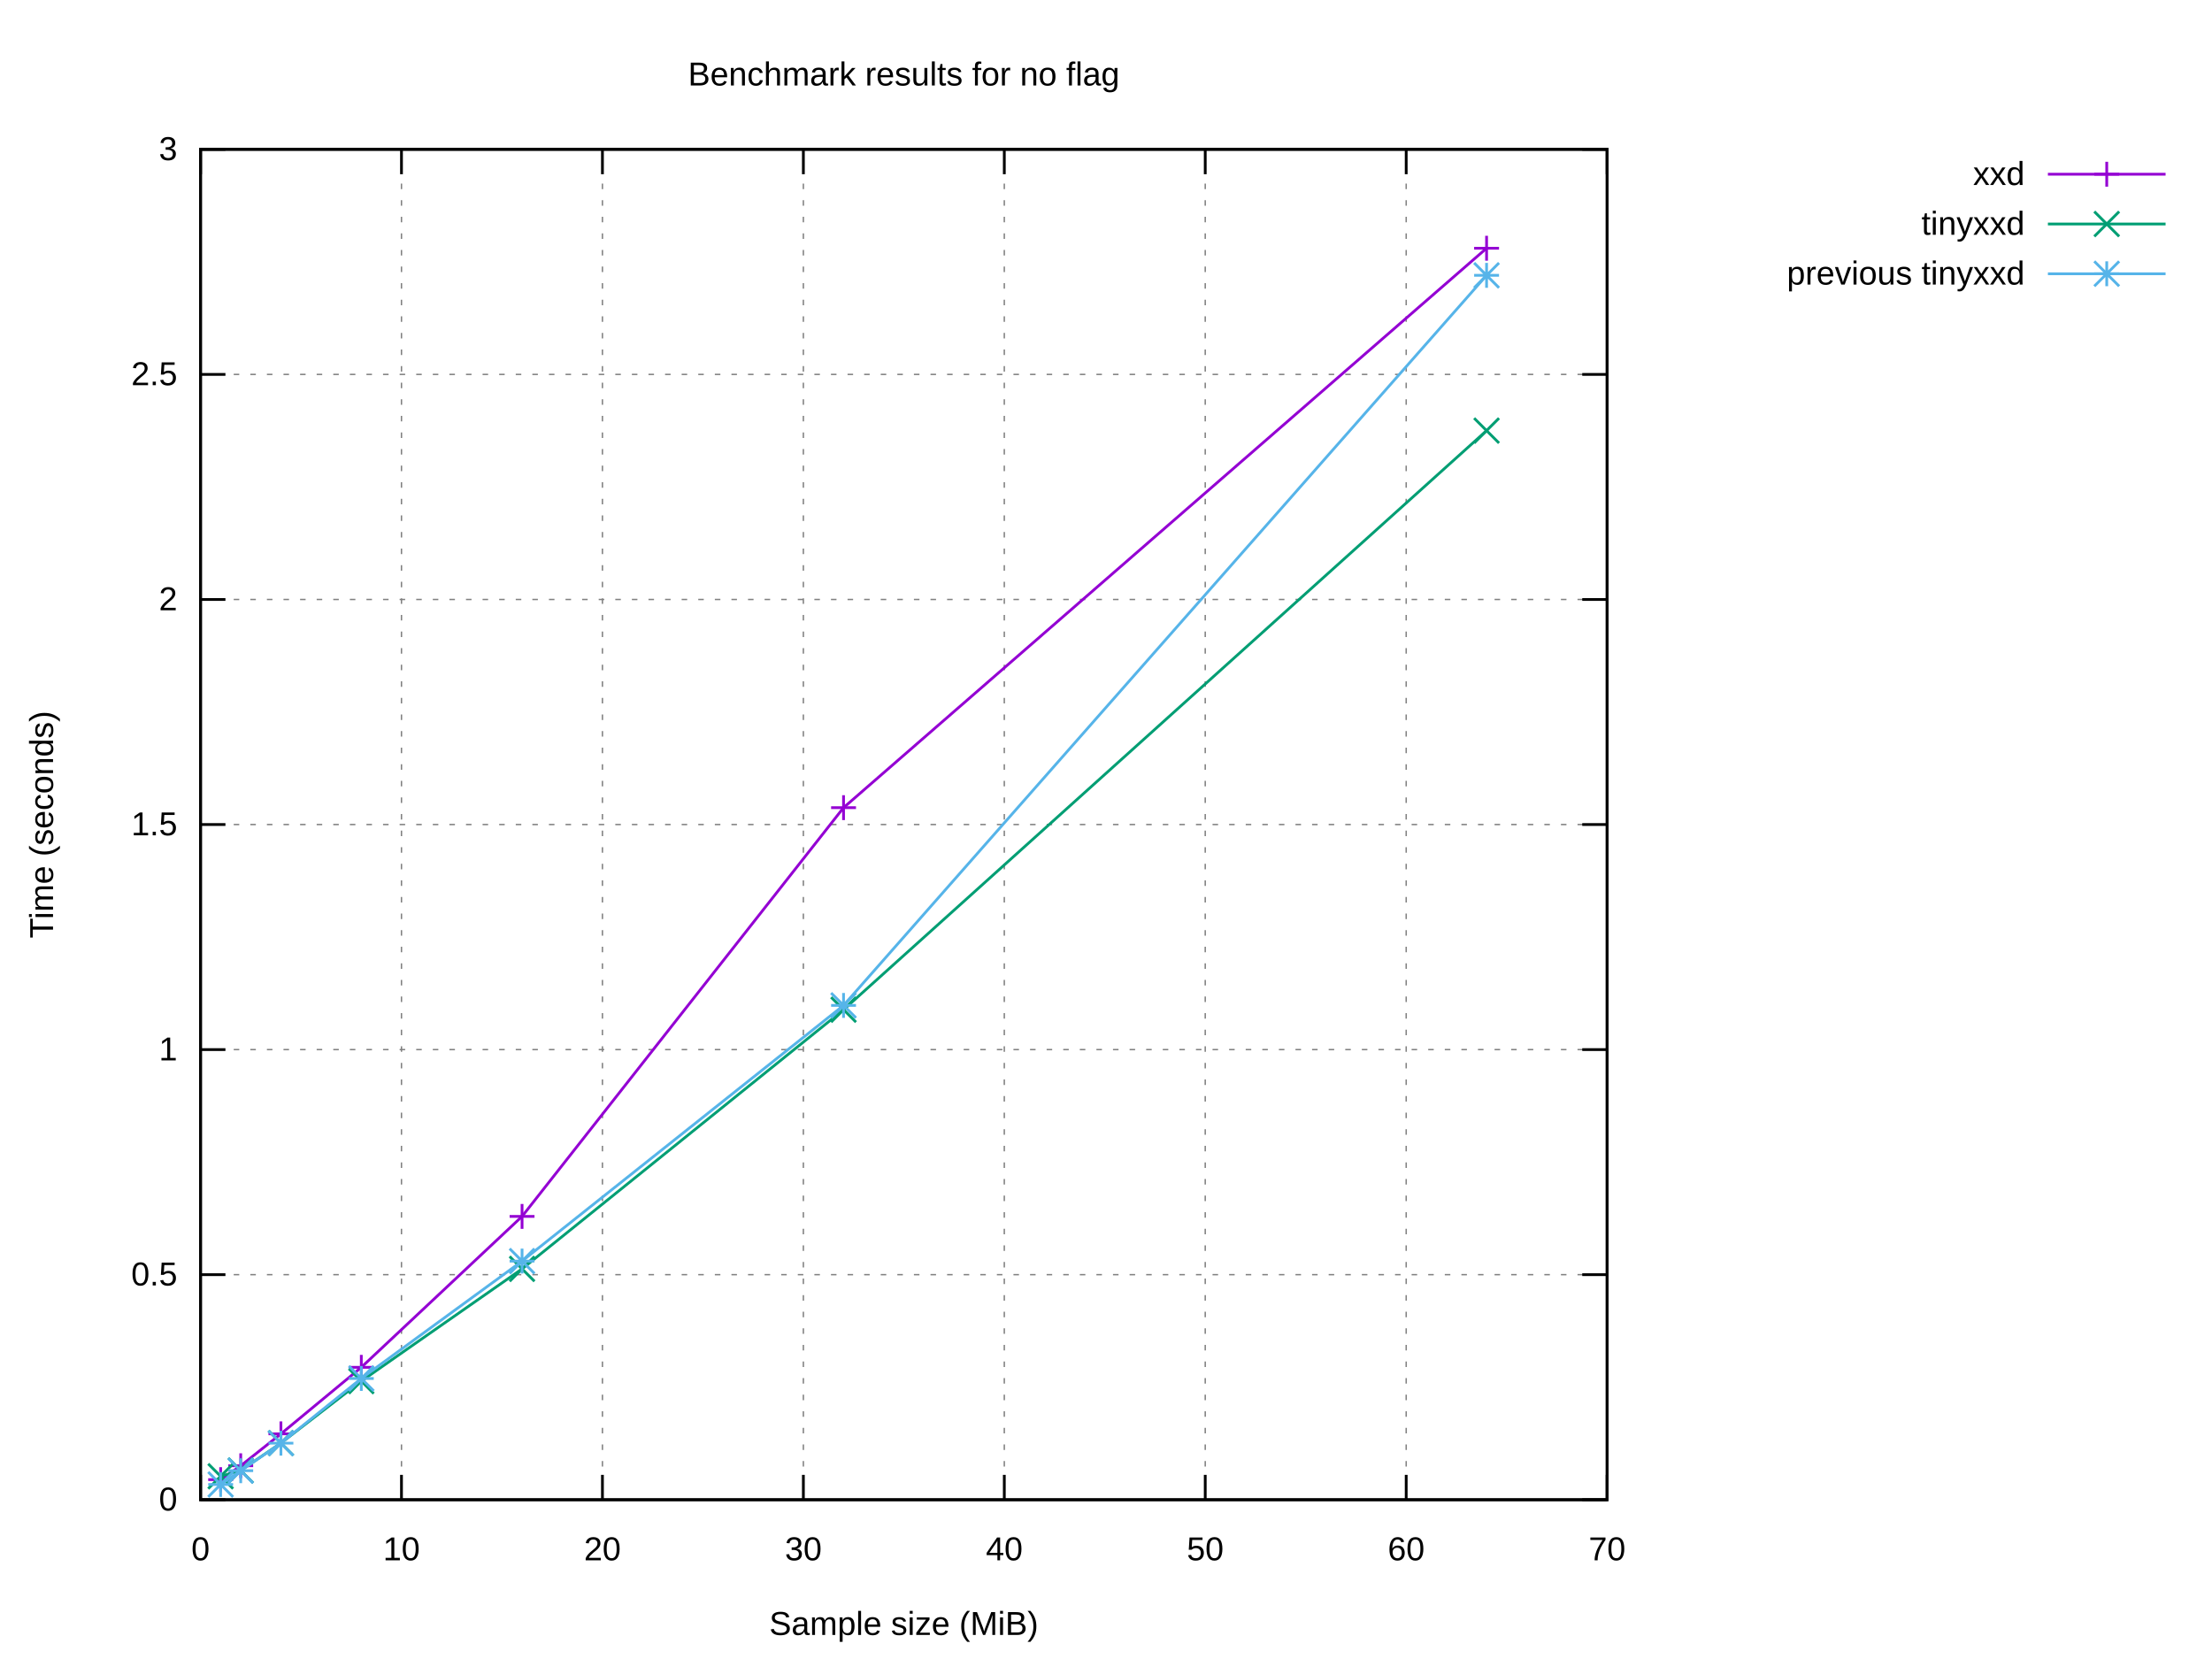
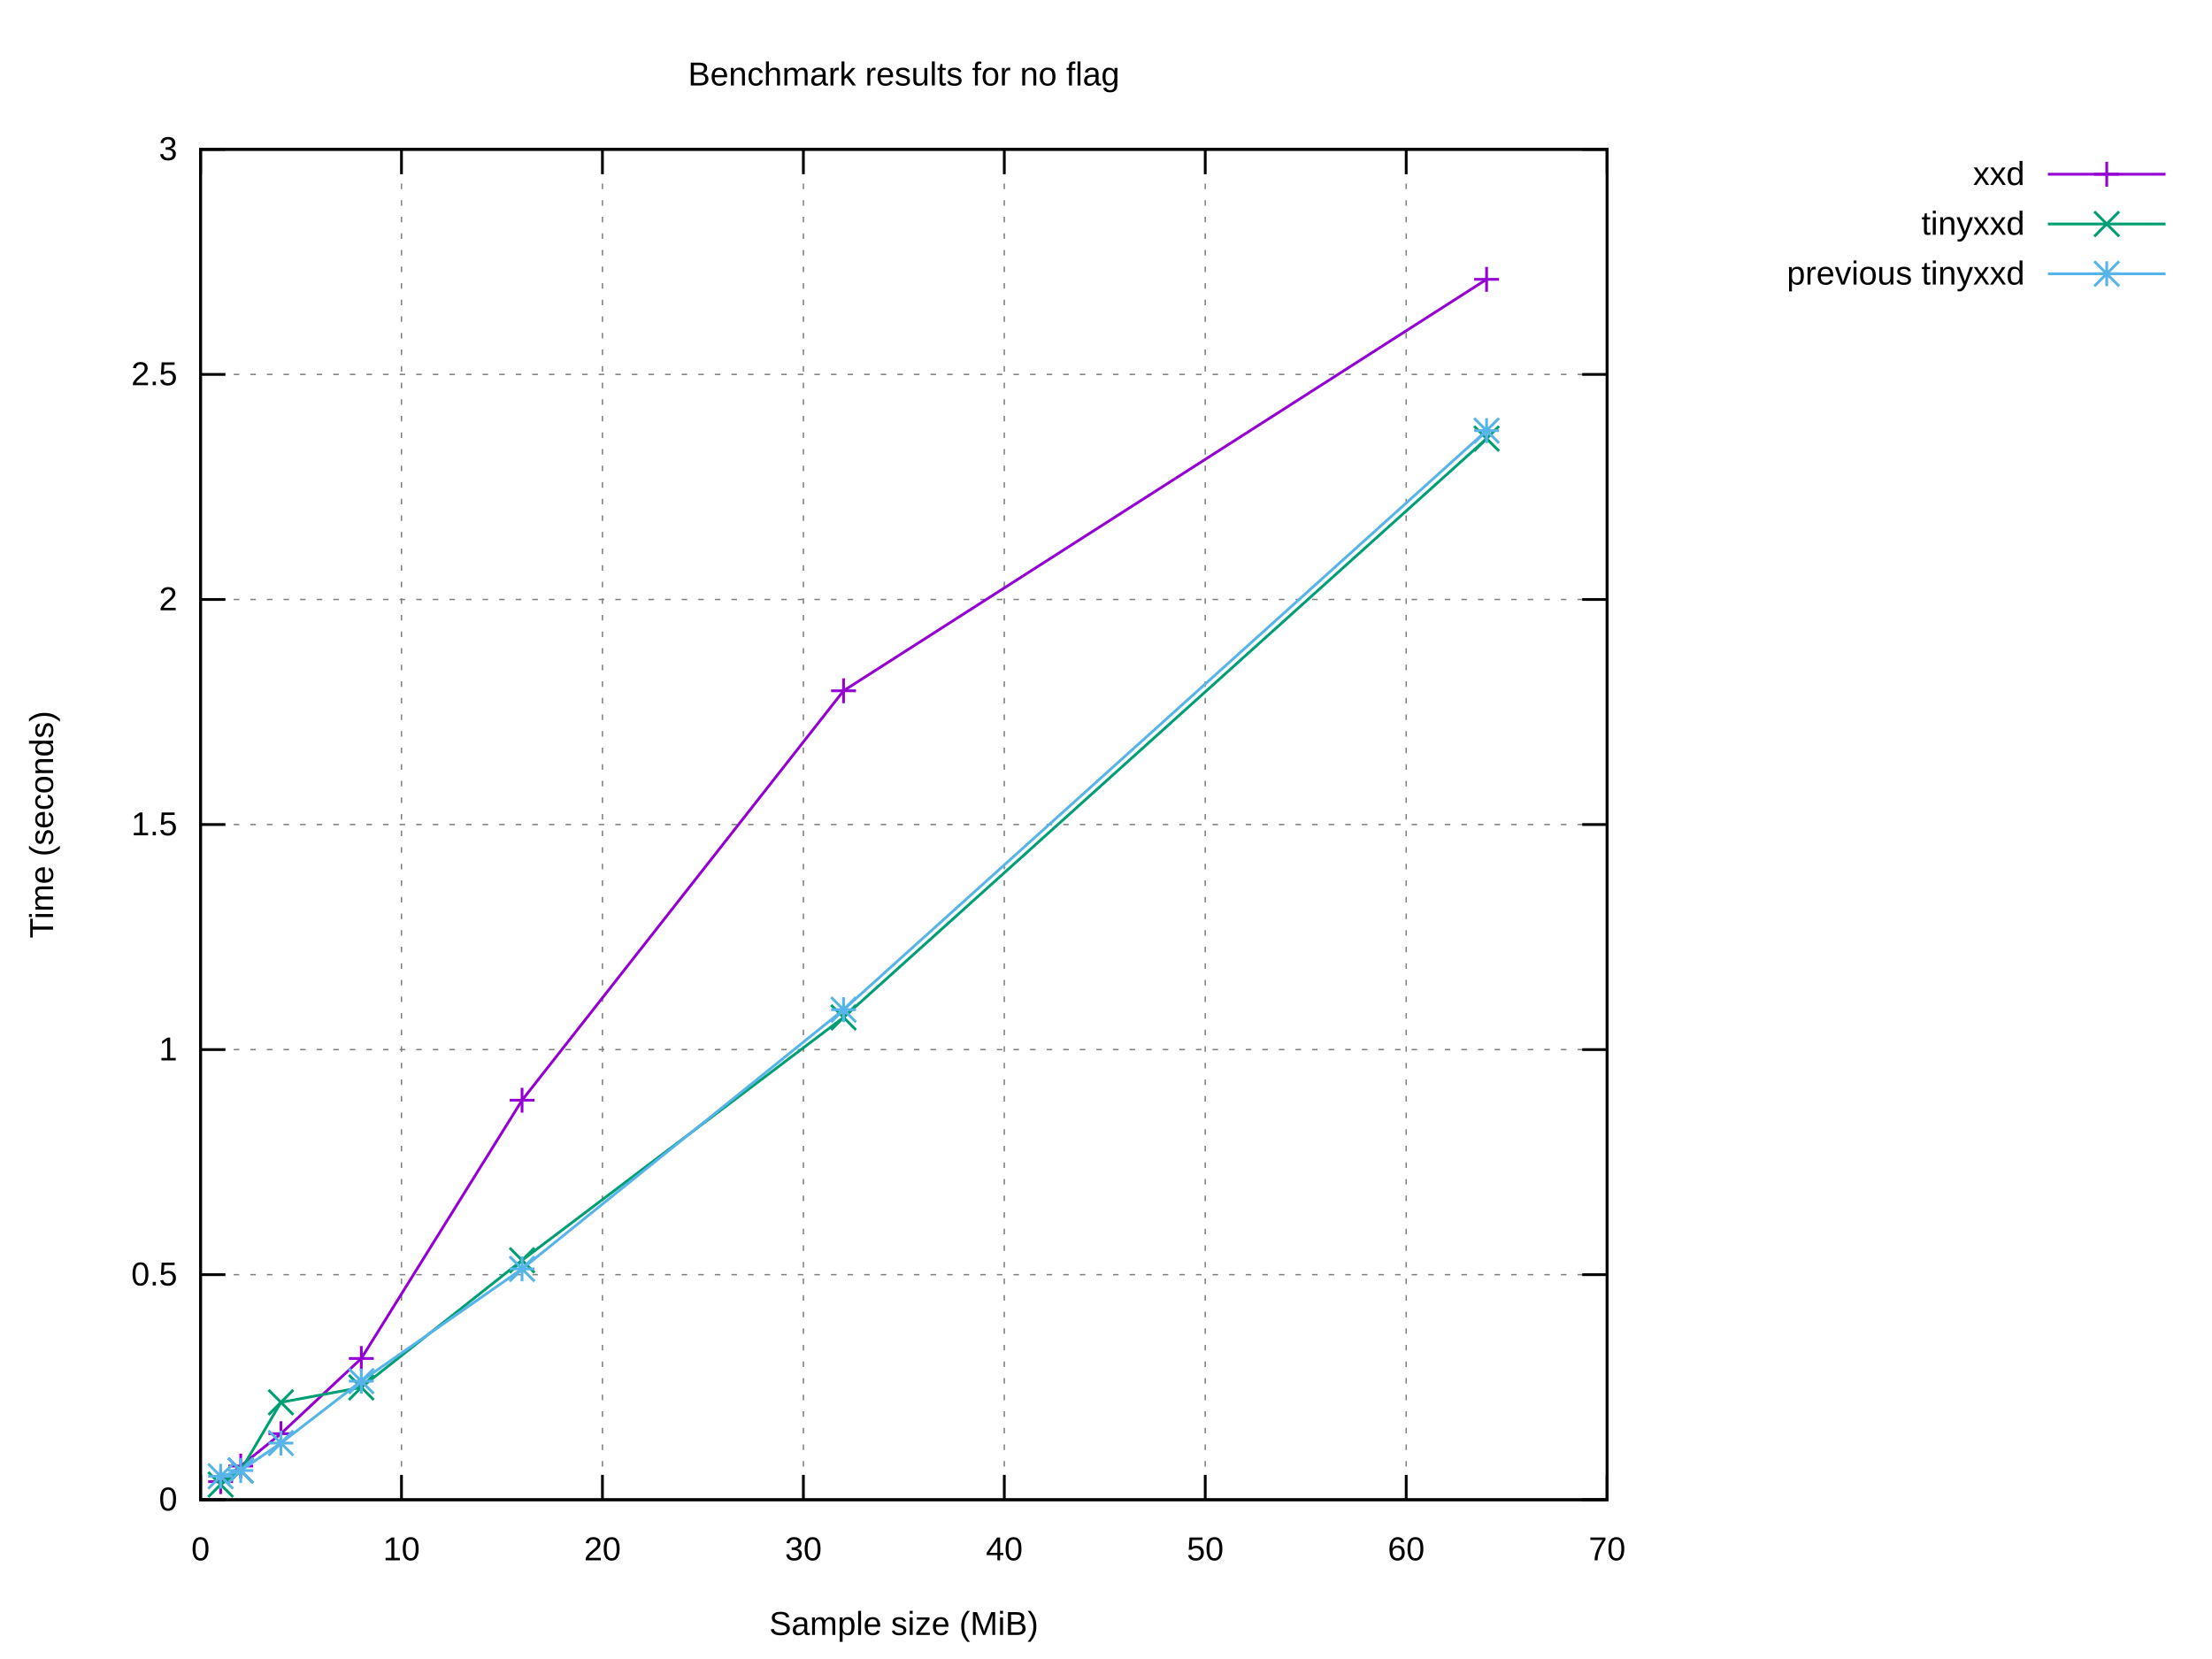
<svg xmlns="http://www.w3.org/2000/svg" xmlns:xlink="http://www.w3.org/1999/xlink" width="800" height="600" viewBox="0 0 800 600">
  <g id="gnuplot_canvas">
    <rect x="0" y="0" width="800" height="600" fill="#ffffff" />
    <defs>
      <circle id="gpDot" r="0.5" stroke-width="0.5" stroke="currentColor" />
      <path id="gpPt0" stroke-width="0.222" stroke="currentColor" d="M-1,0 h2 M0,-1 v2" />
      <path id="gpPt1" stroke-width="0.222" stroke="currentColor" d="M-1,-1 L1,1 M1,-1 L-1,1" />
      <path id="gpPt2" stroke-width="0.222" stroke="currentColor" d="M-1,0 L1,0 M0,-1 L0,1 M-1,-1 L1,1 M-1,1 L1,-1" />
      <rect id="gpPt3" stroke-width="0.222" stroke="currentColor" x="-1" y="-1" width="2" height="2" />
      <rect id="gpPt4" stroke-width="0.222" stroke="currentColor" fill="currentColor" x="-1" y="-1" width="2" height="2" />
      <circle id="gpPt5" stroke-width="0.222" stroke="currentColor" cx="0" cy="0" r="1" />
      <use xlink:href="#gpPt5" id="gpPt6" fill="currentColor" stroke="none" />
      <path id="gpPt7" stroke-width="0.222" stroke="currentColor" d="M0,-1.33 L-1.33,0.67 L1.33,0.67 z" />
      <use xlink:href="#gpPt7" id="gpPt8" fill="currentColor" stroke="none" />
      <use xlink:href="#gpPt7" id="gpPt9" stroke="currentColor" transform="rotate(180)" />
      <use xlink:href="#gpPt9" id="gpPt10" fill="currentColor" stroke="none" />
      <use xlink:href="#gpPt3" id="gpPt11" stroke="currentColor" transform="rotate(45)" />
      <use xlink:href="#gpPt11" id="gpPt12" fill="currentColor" stroke="none" />
      <path id="gpPt13" stroke-width="0.222" stroke="currentColor" d="M0,1.330 L1.265,0.411 L0.782,-1.067 L-0.782,-1.076 L-1.265,0.411 z" />
      <use xlink:href="#gpPt13" id="gpPt14" fill="currentColor" stroke="none" />
      <filter id="textbox" filterUnits="objectBoundingBox" x="0" y="0" height="1" width="1">
        <feFlood flood-color="#FFFFFF" flood-opacity="1" result="bgnd" />
        <feComposite in="SourceGraphic" in2="bgnd" operator="atop" />
      </filter>
      <filter id="greybox" filterUnits="objectBoundingBox" x="0" y="0" height="1" width="1">
        <feFlood flood-color="lightgrey" flood-opacity="1" result="grey" />
        <feComposite in="SourceGraphic" in2="grey" operator="atop" />
      </filter>
    </defs>
    <g fill="none" color="#FFFFFF" stroke="currentColor" stroke-width="1.00" stroke-linecap="butt" stroke-linejoin="miter">
</g>
    <g fill="none" color="black" stroke="currentColor" stroke-width="1.00" stroke-linecap="butt" stroke-linejoin="miter">
</g>
    <g fill="none" color="black" stroke="black" stroke-width="0.50" stroke-linecap="butt" stroke-linejoin="miter">
</g>
    <g fill="none" color="gray" stroke="currentColor" stroke-width="0.50" stroke-linecap="butt" stroke-linejoin="miter">
      <path stroke="gray" stroke-dasharray="2,4" class="gridline" d="M72.53,542.40 L581.24,542.40  " />
    </g>
    <g fill="none" color="gray" stroke="gray" stroke-width="1.00" stroke-linecap="butt" stroke-linejoin="miter">
</g>
    <g fill="none" color="black" stroke="currentColor" stroke-width="1.00" stroke-linecap="butt" stroke-linejoin="miter">
      <path stroke="black" d="M72.53,542.40 L81.53,542.40 M581.24,542.40 L572.24,542.40  " />
      <g transform="translate(64.14,546.30)" stroke="none" fill="black" font-family="Arial" font-size="12.00" text-anchor="end">
        <text>
          <tspan font-family="Arial"> 0</tspan>
        </text>
      </g>
    </g>
    <g fill="none" color="black" stroke="currentColor" stroke-width="1.00" stroke-linecap="butt" stroke-linejoin="miter">
</g>
    <g fill="none" color="black" stroke="black" stroke-width="0.50" stroke-linecap="butt" stroke-linejoin="miter">
</g>
    <g fill="none" color="gray" stroke="currentColor" stroke-width="0.50" stroke-linecap="butt" stroke-linejoin="miter">
      <path stroke="gray" stroke-dasharray="2,4" class="gridline" d="M72.53,461.00 L581.24,461.00  " />
    </g>
    <g fill="none" color="gray" stroke="gray" stroke-width="1.00" stroke-linecap="butt" stroke-linejoin="miter">
</g>
    <g fill="none" color="black" stroke="currentColor" stroke-width="1.00" stroke-linecap="butt" stroke-linejoin="miter">
      <path stroke="black" d="M72.53,461.00 L81.53,461.00 M581.24,461.00 L572.24,461.00  " />
      <g transform="translate(64.14,464.90)" stroke="none" fill="black" font-family="Arial" font-size="12.00" text-anchor="end">
        <text>
          <tspan font-family="Arial"> 0.5</tspan>
        </text>
      </g>
    </g>
    <g fill="none" color="black" stroke="currentColor" stroke-width="1.00" stroke-linecap="butt" stroke-linejoin="miter">
</g>
    <g fill="none" color="black" stroke="black" stroke-width="0.50" stroke-linecap="butt" stroke-linejoin="miter">
</g>
    <g fill="none" color="gray" stroke="currentColor" stroke-width="0.50" stroke-linecap="butt" stroke-linejoin="miter">
      <path stroke="gray" stroke-dasharray="2,4" class="gridline" d="M72.53,379.60 L581.24,379.60  " />
    </g>
    <g fill="none" color="gray" stroke="gray" stroke-width="1.00" stroke-linecap="butt" stroke-linejoin="miter">
</g>
    <g fill="none" color="black" stroke="currentColor" stroke-width="1.00" stroke-linecap="butt" stroke-linejoin="miter">
      <path stroke="black" d="M72.53,379.60 L81.53,379.60 M581.24,379.60 L572.24,379.60  " />
      <g transform="translate(64.14,383.50)" stroke="none" fill="black" font-family="Arial" font-size="12.00" text-anchor="end">
        <text>
          <tspan font-family="Arial"> 1</tspan>
        </text>
      </g>
    </g>
    <g fill="none" color="black" stroke="currentColor" stroke-width="1.00" stroke-linecap="butt" stroke-linejoin="miter">
</g>
    <g fill="none" color="black" stroke="black" stroke-width="0.50" stroke-linecap="butt" stroke-linejoin="miter">
</g>
    <g fill="none" color="gray" stroke="currentColor" stroke-width="0.50" stroke-linecap="butt" stroke-linejoin="miter">
      <path stroke="gray" stroke-dasharray="2,4" class="gridline" d="M72.53,298.20 L581.24,298.20  " />
    </g>
    <g fill="none" color="gray" stroke="gray" stroke-width="1.00" stroke-linecap="butt" stroke-linejoin="miter">
</g>
    <g fill="none" color="black" stroke="currentColor" stroke-width="1.00" stroke-linecap="butt" stroke-linejoin="miter">
      <path stroke="black" d="M72.53,298.20 L81.53,298.20 M581.24,298.20 L572.24,298.20  " />
      <g transform="translate(64.14,302.10)" stroke="none" fill="black" font-family="Arial" font-size="12.00" text-anchor="end">
        <text>
          <tspan font-family="Arial"> 1.5</tspan>
        </text>
      </g>
    </g>
    <g fill="none" color="black" stroke="currentColor" stroke-width="1.00" stroke-linecap="butt" stroke-linejoin="miter">
</g>
    <g fill="none" color="black" stroke="black" stroke-width="0.50" stroke-linecap="butt" stroke-linejoin="miter">
</g>
    <g fill="none" color="gray" stroke="currentColor" stroke-width="0.50" stroke-linecap="butt" stroke-linejoin="miter">
      <path stroke="gray" stroke-dasharray="2,4" class="gridline" d="M72.53,216.81 L581.24,216.81  " />
    </g>
    <g fill="none" color="gray" stroke="gray" stroke-width="1.00" stroke-linecap="butt" stroke-linejoin="miter">
</g>
    <g fill="none" color="black" stroke="currentColor" stroke-width="1.00" stroke-linecap="butt" stroke-linejoin="miter">
      <path stroke="black" d="M72.53,216.81 L81.53,216.81 M581.24,216.81 L572.24,216.81  " />
      <g transform="translate(64.14,220.71)" stroke="none" fill="black" font-family="Arial" font-size="12.00" text-anchor="end">
        <text>
          <tspan font-family="Arial"> 2</tspan>
        </text>
      </g>
    </g>
    <g fill="none" color="black" stroke="currentColor" stroke-width="1.00" stroke-linecap="butt" stroke-linejoin="miter">
</g>
    <g fill="none" color="black" stroke="black" stroke-width="0.50" stroke-linecap="butt" stroke-linejoin="miter">
</g>
    <g fill="none" color="gray" stroke="currentColor" stroke-width="0.50" stroke-linecap="butt" stroke-linejoin="miter">
      <path stroke="gray" stroke-dasharray="2,4" class="gridline" d="M72.53,135.41 L581.24,135.41  " />
    </g>
    <g fill="none" color="gray" stroke="gray" stroke-width="1.00" stroke-linecap="butt" stroke-linejoin="miter">
</g>
    <g fill="none" color="black" stroke="currentColor" stroke-width="1.00" stroke-linecap="butt" stroke-linejoin="miter">
      <path stroke="black" d="M72.53,135.41 L81.53,135.41 M581.24,135.41 L572.24,135.41  " />
      <g transform="translate(64.14,139.31)" stroke="none" fill="black" font-family="Arial" font-size="12.00" text-anchor="end">
        <text>
          <tspan font-family="Arial"> 2.5</tspan>
        </text>
      </g>
    </g>
    <g fill="none" color="black" stroke="currentColor" stroke-width="1.00" stroke-linecap="butt" stroke-linejoin="miter">
</g>
    <g fill="none" color="black" stroke="black" stroke-width="0.50" stroke-linecap="butt" stroke-linejoin="miter">
</g>
    <g fill="none" color="gray" stroke="currentColor" stroke-width="0.50" stroke-linecap="butt" stroke-linejoin="miter">
      <path stroke="gray" stroke-dasharray="2,4" class="gridline" d="M72.53,54.01 L581.24,54.01  " />
    </g>
    <g fill="none" color="gray" stroke="gray" stroke-width="1.00" stroke-linecap="butt" stroke-linejoin="miter">
</g>
    <g fill="none" color="black" stroke="currentColor" stroke-width="1.00" stroke-linecap="butt" stroke-linejoin="miter">
      <path stroke="black" d="M72.53,54.01 L81.53,54.01 M581.24,54.01 L572.24,54.01  " />
      <g transform="translate(64.14,57.91)" stroke="none" fill="black" font-family="Arial" font-size="12.00" text-anchor="end">
        <text>
          <tspan font-family="Arial"> 3</tspan>
        </text>
      </g>
    </g>
    <g fill="none" color="black" stroke="currentColor" stroke-width="1.00" stroke-linecap="butt" stroke-linejoin="miter">
</g>
    <g fill="none" color="black" stroke="black" stroke-width="0.50" stroke-linecap="butt" stroke-linejoin="miter">
</g>
    <g fill="none" color="gray" stroke="currentColor" stroke-width="0.50" stroke-linecap="butt" stroke-linejoin="miter">
      <path stroke="gray" stroke-dasharray="2,4" class="gridline" d="M72.53,542.40 L72.53,54.01  " />
    </g>
    <g fill="none" color="gray" stroke="gray" stroke-width="1.00" stroke-linecap="butt" stroke-linejoin="miter">
</g>
    <g fill="none" color="black" stroke="currentColor" stroke-width="1.00" stroke-linecap="butt" stroke-linejoin="miter">
      <path stroke="black" d="M72.53,542.40 L72.53,533.40 M72.53,54.01 L72.53,63.01  " />
      <g transform="translate(72.53,564.30)" stroke="none" fill="black" font-family="Arial" font-size="12.00" text-anchor="middle">
        <text>
          <tspan font-family="Arial"> 0</tspan>
        </text>
      </g>
    </g>
    <g fill="none" color="black" stroke="currentColor" stroke-width="1.00" stroke-linecap="butt" stroke-linejoin="miter">
</g>
    <g fill="none" color="black" stroke="black" stroke-width="0.50" stroke-linecap="butt" stroke-linejoin="miter">
</g>
    <g fill="none" color="gray" stroke="currentColor" stroke-width="0.50" stroke-linecap="butt" stroke-linejoin="miter">
      <path stroke="gray" stroke-dasharray="2,4" class="gridline" d="M145.20,542.40 L145.20,54.01  " />
    </g>
    <g fill="none" color="gray" stroke="gray" stroke-width="1.00" stroke-linecap="butt" stroke-linejoin="miter">
</g>
    <g fill="none" color="black" stroke="currentColor" stroke-width="1.00" stroke-linecap="butt" stroke-linejoin="miter">
      <path stroke="black" d="M145.20,542.40 L145.20,533.40 M145.20,54.01 L145.20,63.01  " />
      <g transform="translate(145.20,564.30)" stroke="none" fill="black" font-family="Arial" font-size="12.00" text-anchor="middle">
        <text>
          <tspan font-family="Arial"> 10</tspan>
        </text>
      </g>
    </g>
    <g fill="none" color="black" stroke="currentColor" stroke-width="1.00" stroke-linecap="butt" stroke-linejoin="miter">
</g>
    <g fill="none" color="black" stroke="black" stroke-width="0.50" stroke-linecap="butt" stroke-linejoin="miter">
</g>
    <g fill="none" color="gray" stroke="currentColor" stroke-width="0.50" stroke-linecap="butt" stroke-linejoin="miter">
      <path stroke="gray" stroke-dasharray="2,4" class="gridline" d="M217.88,542.40 L217.88,54.01  " />
    </g>
    <g fill="none" color="gray" stroke="gray" stroke-width="1.00" stroke-linecap="butt" stroke-linejoin="miter">
</g>
    <g fill="none" color="black" stroke="currentColor" stroke-width="1.00" stroke-linecap="butt" stroke-linejoin="miter">
      <path stroke="black" d="M217.88,542.40 L217.88,533.40 M217.88,54.01 L217.88,63.01  " />
      <g transform="translate(217.88,564.30)" stroke="none" fill="black" font-family="Arial" font-size="12.00" text-anchor="middle">
        <text>
          <tspan font-family="Arial"> 20</tspan>
        </text>
      </g>
    </g>
    <g fill="none" color="black" stroke="currentColor" stroke-width="1.00" stroke-linecap="butt" stroke-linejoin="miter">
</g>
    <g fill="none" color="black" stroke="black" stroke-width="0.50" stroke-linecap="butt" stroke-linejoin="miter">
</g>
    <g fill="none" color="gray" stroke="currentColor" stroke-width="0.50" stroke-linecap="butt" stroke-linejoin="miter">
      <path stroke="gray" stroke-dasharray="2,4" class="gridline" d="M290.55,542.40 L290.55,54.01  " />
    </g>
    <g fill="none" color="gray" stroke="gray" stroke-width="1.00" stroke-linecap="butt" stroke-linejoin="miter">
</g>
    <g fill="none" color="black" stroke="currentColor" stroke-width="1.00" stroke-linecap="butt" stroke-linejoin="miter">
      <path stroke="black" d="M290.55,542.40 L290.55,533.40 M290.55,54.01 L290.55,63.01  " />
      <g transform="translate(290.55,564.30)" stroke="none" fill="black" font-family="Arial" font-size="12.00" text-anchor="middle">
        <text>
          <tspan font-family="Arial"> 30</tspan>
        </text>
      </g>
    </g>
    <g fill="none" color="black" stroke="currentColor" stroke-width="1.00" stroke-linecap="butt" stroke-linejoin="miter">
</g>
    <g fill="none" color="black" stroke="black" stroke-width="0.50" stroke-linecap="butt" stroke-linejoin="miter">
</g>
    <g fill="none" color="gray" stroke="currentColor" stroke-width="0.50" stroke-linecap="butt" stroke-linejoin="miter">
      <path stroke="gray" stroke-dasharray="2,4" class="gridline" d="M363.22,542.40 L363.22,54.01  " />
    </g>
    <g fill="none" color="gray" stroke="gray" stroke-width="1.00" stroke-linecap="butt" stroke-linejoin="miter">
</g>
    <g fill="none" color="black" stroke="currentColor" stroke-width="1.00" stroke-linecap="butt" stroke-linejoin="miter">
      <path stroke="black" d="M363.22,542.40 L363.22,533.40 M363.22,54.01 L363.22,63.01  " />
      <g transform="translate(363.22,564.30)" stroke="none" fill="black" font-family="Arial" font-size="12.00" text-anchor="middle">
        <text>
          <tspan font-family="Arial"> 40</tspan>
        </text>
      </g>
    </g>
    <g fill="none" color="black" stroke="currentColor" stroke-width="1.00" stroke-linecap="butt" stroke-linejoin="miter">
</g>
    <g fill="none" color="black" stroke="black" stroke-width="0.50" stroke-linecap="butt" stroke-linejoin="miter">
</g>
    <g fill="none" color="gray" stroke="currentColor" stroke-width="0.50" stroke-linecap="butt" stroke-linejoin="miter">
      <path stroke="gray" stroke-dasharray="2,4" class="gridline" d="M435.89,542.40 L435.89,54.01  " />
    </g>
    <g fill="none" color="gray" stroke="gray" stroke-width="1.00" stroke-linecap="butt" stroke-linejoin="miter">
</g>
    <g fill="none" color="black" stroke="currentColor" stroke-width="1.00" stroke-linecap="butt" stroke-linejoin="miter">
      <path stroke="black" d="M435.89,542.40 L435.89,533.40 M435.89,54.01 L435.89,63.01  " />
      <g transform="translate(435.89,564.30)" stroke="none" fill="black" font-family="Arial" font-size="12.00" text-anchor="middle">
        <text>
          <tspan font-family="Arial"> 50</tspan>
        </text>
      </g>
    </g>
    <g fill="none" color="black" stroke="currentColor" stroke-width="1.00" stroke-linecap="butt" stroke-linejoin="miter">
</g>
    <g fill="none" color="black" stroke="black" stroke-width="0.50" stroke-linecap="butt" stroke-linejoin="miter">
</g>
    <g fill="none" color="gray" stroke="currentColor" stroke-width="0.50" stroke-linecap="butt" stroke-linejoin="miter">
      <path stroke="gray" stroke-dasharray="2,4" class="gridline" d="M508.57,542.40 L508.57,54.01  " />
    </g>
    <g fill="none" color="gray" stroke="gray" stroke-width="1.00" stroke-linecap="butt" stroke-linejoin="miter">
</g>
    <g fill="none" color="black" stroke="currentColor" stroke-width="1.00" stroke-linecap="butt" stroke-linejoin="miter">
      <path stroke="black" d="M508.57,542.40 L508.57,533.40 M508.57,54.01 L508.57,63.01  " />
      <g transform="translate(508.57,564.30)" stroke="none" fill="black" font-family="Arial" font-size="12.00" text-anchor="middle">
        <text>
          <tspan font-family="Arial"> 60</tspan>
        </text>
      </g>
    </g>
    <g fill="none" color="black" stroke="currentColor" stroke-width="1.00" stroke-linecap="butt" stroke-linejoin="miter">
</g>
    <g fill="none" color="black" stroke="black" stroke-width="0.50" stroke-linecap="butt" stroke-linejoin="miter">
</g>
    <g fill="none" color="gray" stroke="currentColor" stroke-width="0.50" stroke-linecap="butt" stroke-linejoin="miter">
      <path stroke="gray" stroke-dasharray="2,4" class="gridline" d="M581.24,542.40 L581.24,54.01  " />
    </g>
    <g fill="none" color="gray" stroke="gray" stroke-width="1.00" stroke-linecap="butt" stroke-linejoin="miter">
</g>
    <g fill="none" color="black" stroke="currentColor" stroke-width="1.00" stroke-linecap="butt" stroke-linejoin="miter">
      <path stroke="black" d="M581.24,542.40 L581.24,533.40 M581.24,54.01 L581.24,63.01  " />
      <g transform="translate(581.24,564.30)" stroke="none" fill="black" font-family="Arial" font-size="12.00" text-anchor="middle">
        <text>
          <tspan font-family="Arial"> 70</tspan>
        </text>
      </g>
    </g>
    <g fill="none" color="black" stroke="currentColor" stroke-width="1.00" stroke-linecap="butt" stroke-linejoin="miter">
</g>
    <g fill="none" color="black" stroke="currentColor" stroke-width="1.00" stroke-linecap="butt" stroke-linejoin="miter">
      <path stroke="black" d="M72.53,54.01 L72.53,542.40 L581.24,542.40 L581.24,54.01 L72.53,54.01 Z  " />
    </g>
    <g fill="none" color="black" stroke="currentColor" stroke-width="1.00" stroke-linecap="butt" stroke-linejoin="miter">
</g>
    <g id="gnuplot_plot_1">
      <g fill="none" color="black" stroke="currentColor" stroke-width="1.00" stroke-linecap="butt" stroke-linejoin="miter">
        <g transform="translate(732.26,66.91)" stroke="none" fill="black" font-family="Arial" font-size="12.00" text-anchor="end">
          <text>
            <tspan font-family="Arial">xxd</tspan>
          </text>
        </g>
      </g>
      <g fill="none" color="black" stroke="currentColor" stroke-width="1.00" stroke-linecap="butt" stroke-linejoin="miter">
-         <path stroke="rgb(148,   0, 211)" d="M740.65,63.01 L783.21,63.01 M537.64,89.78 L305.08,292.10 L188.81,439.93 L130.67,494.51 L101.60,518.57 L87.06,530.11   L79.80,535.13  " />
-         <use xlink:href="#gpPt0" transform="translate(537.64,89.78) scale(4.50)" color="rgb(148,   0, 211)" />
-         <use xlink:href="#gpPt0" transform="translate(305.08,292.10) scale(4.50)" color="rgb(148,   0, 211)" />
-         <use xlink:href="#gpPt0" transform="translate(188.81,439.93) scale(4.50)" color="rgb(148,   0, 211)" />
-         <use xlink:href="#gpPt0" transform="translate(130.67,494.51) scale(4.50)" color="rgb(148,   0, 211)" />
-         <use xlink:href="#gpPt0" transform="translate(101.60,518.57) scale(4.50)" color="rgb(148,   0, 211)" />
-         <use xlink:href="#gpPt0" transform="translate(87.06,530.11) scale(4.50)" color="rgb(148,   0, 211)" />
-         <use xlink:href="#gpPt0" transform="translate(79.80,535.13) scale(4.50)" color="rgb(148,   0, 211)" />
+         <path stroke="rgb(148,   0, 211)" d="M740.65,63.01 L783.21,63.01 M537.64,101.03 L305.08,249.83 L188.81,397.91 L130.67,491.31 L101.60,518.51 L87.06,530.22   L79.80,535.86  " />
+         <use xlink:href="#gpPt0" transform="translate(537.64,101.03) scale(4.50)" color="rgb(148,   0, 211)" />
+         <use xlink:href="#gpPt0" transform="translate(305.08,249.83) scale(4.50)" color="rgb(148,   0, 211)" />
+         <use xlink:href="#gpPt0" transform="translate(188.81,397.91) scale(4.50)" color="rgb(148,   0, 211)" />
+         <use xlink:href="#gpPt0" transform="translate(130.67,491.31) scale(4.50)" color="rgb(148,   0, 211)" />
+         <use xlink:href="#gpPt0" transform="translate(101.60,518.51) scale(4.50)" color="rgb(148,   0, 211)" />
+         <use xlink:href="#gpPt0" transform="translate(87.06,530.22) scale(4.50)" color="rgb(148,   0, 211)" />
+         <use xlink:href="#gpPt0" transform="translate(79.80,535.86) scale(4.50)" color="rgb(148,   0, 211)" />
        <use xlink:href="#gpPt0" transform="translate(761.93,63.01) scale(4.50)" color="rgb(148,   0, 211)" />
      </g>
    </g>
    <g id="gnuplot_plot_2">
      <g fill="none" color="black" stroke="currentColor" stroke-width="1.00" stroke-linecap="butt" stroke-linejoin="miter">
        <g transform="translate(732.26,84.91)" stroke="none" fill="black" font-family="Arial" font-size="12.00" text-anchor="end">
          <text>
            <tspan font-family="Arial">tinyxxd</tspan>
          </text>
        </g>
      </g>
      <g fill="none" color="black" stroke="currentColor" stroke-width="1.00" stroke-linecap="butt" stroke-linejoin="miter">
-         <path stroke="rgb(  0, 158, 115)" d="M740.65,81.01 L783.21,81.01 M537.64,155.74 L305.08,365.17 L188.81,458.91 L130.67,499.50 L101.60,521.91 L87.06,531.82   L79.80,533.91  " />
-         <use xlink:href="#gpPt1" transform="translate(537.64,155.74) scale(4.50)" color="rgb(  0, 158, 115)" />
-         <use xlink:href="#gpPt1" transform="translate(305.08,365.17) scale(4.50)" color="rgb(  0, 158, 115)" />
-         <use xlink:href="#gpPt1" transform="translate(188.81,458.91) scale(4.50)" color="rgb(  0, 158, 115)" />
-         <use xlink:href="#gpPt1" transform="translate(130.67,499.50) scale(4.50)" color="rgb(  0, 158, 115)" />
-         <use xlink:href="#gpPt1" transform="translate(101.60,521.91) scale(4.50)" color="rgb(  0, 158, 115)" />
-         <use xlink:href="#gpPt1" transform="translate(87.06,531.82) scale(4.50)" color="rgb(  0, 158, 115)" />
-         <use xlink:href="#gpPt1" transform="translate(79.80,533.91) scale(4.50)" color="rgb(  0, 158, 115)" />
+         <path stroke="rgb(  0, 158, 115)" d="M740.65,81.01 L783.21,81.01 M537.64,158.63 L305.08,367.97 L188.81,455.80 L130.67,501.77 L101.60,507.17 L87.06,531.84   L79.80,536.90  " />
+         <use xlink:href="#gpPt1" transform="translate(537.64,158.63) scale(4.50)" color="rgb(  0, 158, 115)" />
+         <use xlink:href="#gpPt1" transform="translate(305.08,367.97) scale(4.50)" color="rgb(  0, 158, 115)" />
+         <use xlink:href="#gpPt1" transform="translate(188.81,455.80) scale(4.50)" color="rgb(  0, 158, 115)" />
+         <use xlink:href="#gpPt1" transform="translate(130.67,501.77) scale(4.50)" color="rgb(  0, 158, 115)" />
+         <use xlink:href="#gpPt1" transform="translate(101.60,507.17) scale(4.50)" color="rgb(  0, 158, 115)" />
+         <use xlink:href="#gpPt1" transform="translate(87.06,531.84) scale(4.50)" color="rgb(  0, 158, 115)" />
+         <use xlink:href="#gpPt1" transform="translate(79.80,536.90) scale(4.50)" color="rgb(  0, 158, 115)" />
        <use xlink:href="#gpPt1" transform="translate(761.93,81.01) scale(4.50)" color="rgb(  0, 158, 115)" />
      </g>
    </g>
    <g id="gnuplot_plot_3">
      <g fill="none" color="black" stroke="currentColor" stroke-width="1.00" stroke-linecap="butt" stroke-linejoin="miter">
        <g transform="translate(732.26,102.91)" stroke="none" fill="black" font-family="Arial" font-size="12.00" text-anchor="end">
          <text>
            <tspan font-family="Arial">previous tinyxxd</tspan>
          </text>
        </g>
      </g>
      <g fill="none" color="black" stroke="currentColor" stroke-width="1.00" stroke-linecap="butt" stroke-linejoin="miter">
-         <path stroke="rgb( 86, 180, 233)" d="M740.65,99.01 L783.21,99.01 M537.64,99.58 L305.08,363.62 L188.81,456.09 L130.67,498.54 L101.60,521.94 L87.06,531.90   L79.80,536.88  " />
-         <use xlink:href="#gpPt2" transform="translate(537.64,99.58) scale(4.50)" color="rgb( 86, 180, 233)" />
-         <use xlink:href="#gpPt2" transform="translate(305.08,363.62) scale(4.50)" color="rgb( 86, 180, 233)" />
-         <use xlink:href="#gpPt2" transform="translate(188.81,456.09) scale(4.50)" color="rgb( 86, 180, 233)" />
-         <use xlink:href="#gpPt2" transform="translate(130.67,498.54) scale(4.50)" color="rgb( 86, 180, 233)" />
-         <use xlink:href="#gpPt2" transform="translate(101.60,521.94) scale(4.50)" color="rgb( 86, 180, 233)" />
-         <use xlink:href="#gpPt2" transform="translate(87.06,531.90) scale(4.50)" color="rgb( 86, 180, 233)" />
-         <use xlink:href="#gpPt2" transform="translate(79.80,536.88) scale(4.50)" color="rgb( 86, 180, 233)" />
+         <path stroke="rgb( 86, 180, 233)" d="M740.65,99.01 L783.21,99.01 M537.64,155.74 L305.08,365.17 L188.81,458.91 L130.67,499.50 L101.60,521.91 L87.06,531.82   L79.80,533.91  " />
+         <use xlink:href="#gpPt2" transform="translate(537.64,155.74) scale(4.50)" color="rgb( 86, 180, 233)" />
+         <use xlink:href="#gpPt2" transform="translate(305.08,365.17) scale(4.50)" color="rgb( 86, 180, 233)" />
+         <use xlink:href="#gpPt2" transform="translate(188.81,458.91) scale(4.50)" color="rgb( 86, 180, 233)" />
+         <use xlink:href="#gpPt2" transform="translate(130.67,499.50) scale(4.50)" color="rgb( 86, 180, 233)" />
+         <use xlink:href="#gpPt2" transform="translate(101.60,521.91) scale(4.50)" color="rgb( 86, 180, 233)" />
+         <use xlink:href="#gpPt2" transform="translate(87.06,531.82) scale(4.50)" color="rgb( 86, 180, 233)" />
+         <use xlink:href="#gpPt2" transform="translate(79.80,533.91) scale(4.50)" color="rgb( 86, 180, 233)" />
        <use xlink:href="#gpPt2" transform="translate(761.93,99.01) scale(4.50)" color="rgb( 86, 180, 233)" />
      </g>
    </g>
    <g fill="none" color="#FFFFFF" stroke="rgb( 86, 180, 233)" stroke-width="2.00" stroke-linecap="butt" stroke-linejoin="miter">
</g>
    <g fill="none" color="black" stroke="currentColor" stroke-width="2.00" stroke-linecap="butt" stroke-linejoin="miter">
</g>
    <g fill="none" color="black" stroke="black" stroke-width="1.00" stroke-linecap="butt" stroke-linejoin="miter">
</g>
    <g fill="none" color="black" stroke="currentColor" stroke-width="1.00" stroke-linecap="butt" stroke-linejoin="miter">
      <path stroke="black" d="M72.53,54.01 L72.53,542.40 L581.24,542.40 L581.24,54.01 L72.53,54.01 Z  " />
      <g transform="translate(19.18,298.21) rotate(270.00)" stroke="none" fill="black" font-family="Arial" font-size="12.00" text-anchor="middle">
        <text>
          <tspan font-family="Arial">Time (seconds)</tspan>
        </text>
      </g>
    </g>
    <g fill="none" color="black" stroke="currentColor" stroke-width="1.00" stroke-linecap="butt" stroke-linejoin="miter">
      <g transform="translate(326.88,591.30)" stroke="none" fill="black" font-family="Arial" font-size="12.00" text-anchor="middle">
        <text>
          <tspan font-family="Arial">Sample size (MiB)</tspan>
        </text>
      </g>
    </g>
    <g fill="none" color="black" stroke="currentColor" stroke-width="1.00" stroke-linecap="butt" stroke-linejoin="miter">
</g>
    <g fill="none" color="black" stroke="currentColor" stroke-width="1.00" stroke-linecap="butt" stroke-linejoin="miter">
      <g transform="translate(326.88,30.91)" stroke="none" fill="black" font-family="Arial" font-size="12.00" text-anchor="middle">
        <text>
          <tspan font-family="Arial">Benchmark results for no flag</tspan>
        </text>
      </g>
    </g>
    <g fill="none" color="black" stroke="currentColor" stroke-width="1.00" stroke-linecap="butt" stroke-linejoin="miter">
</g>
  </g>
</svg>
